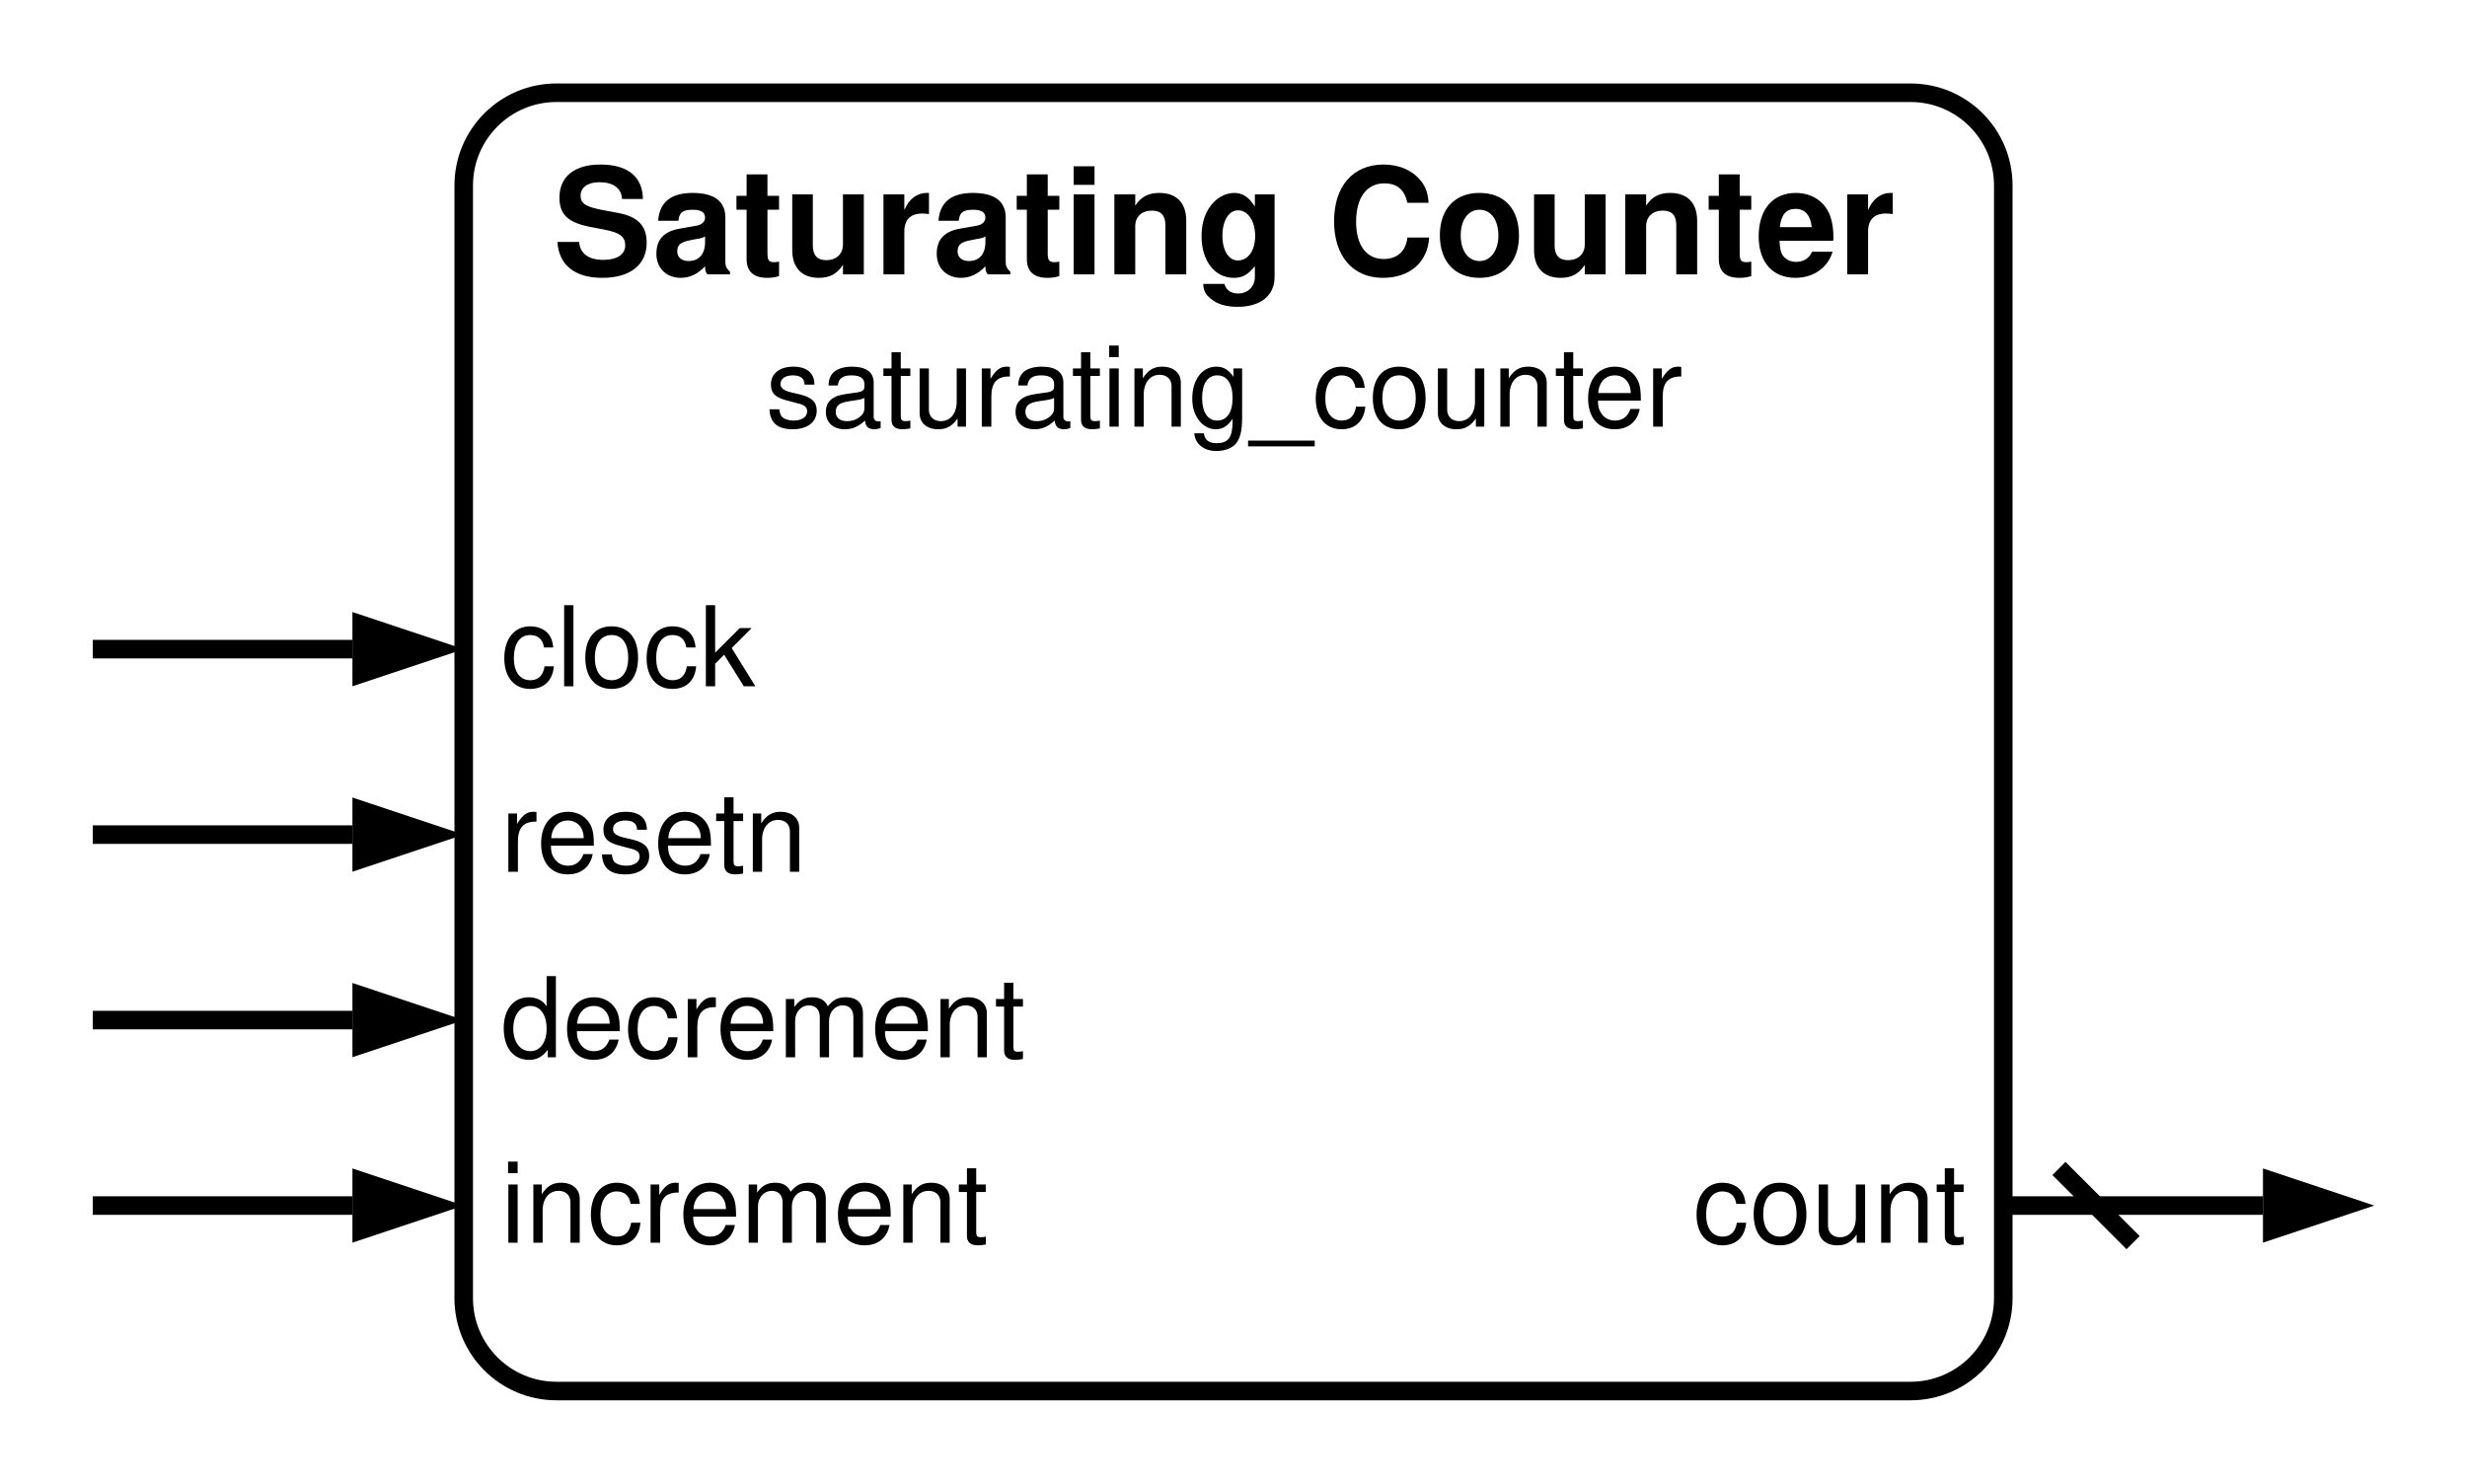
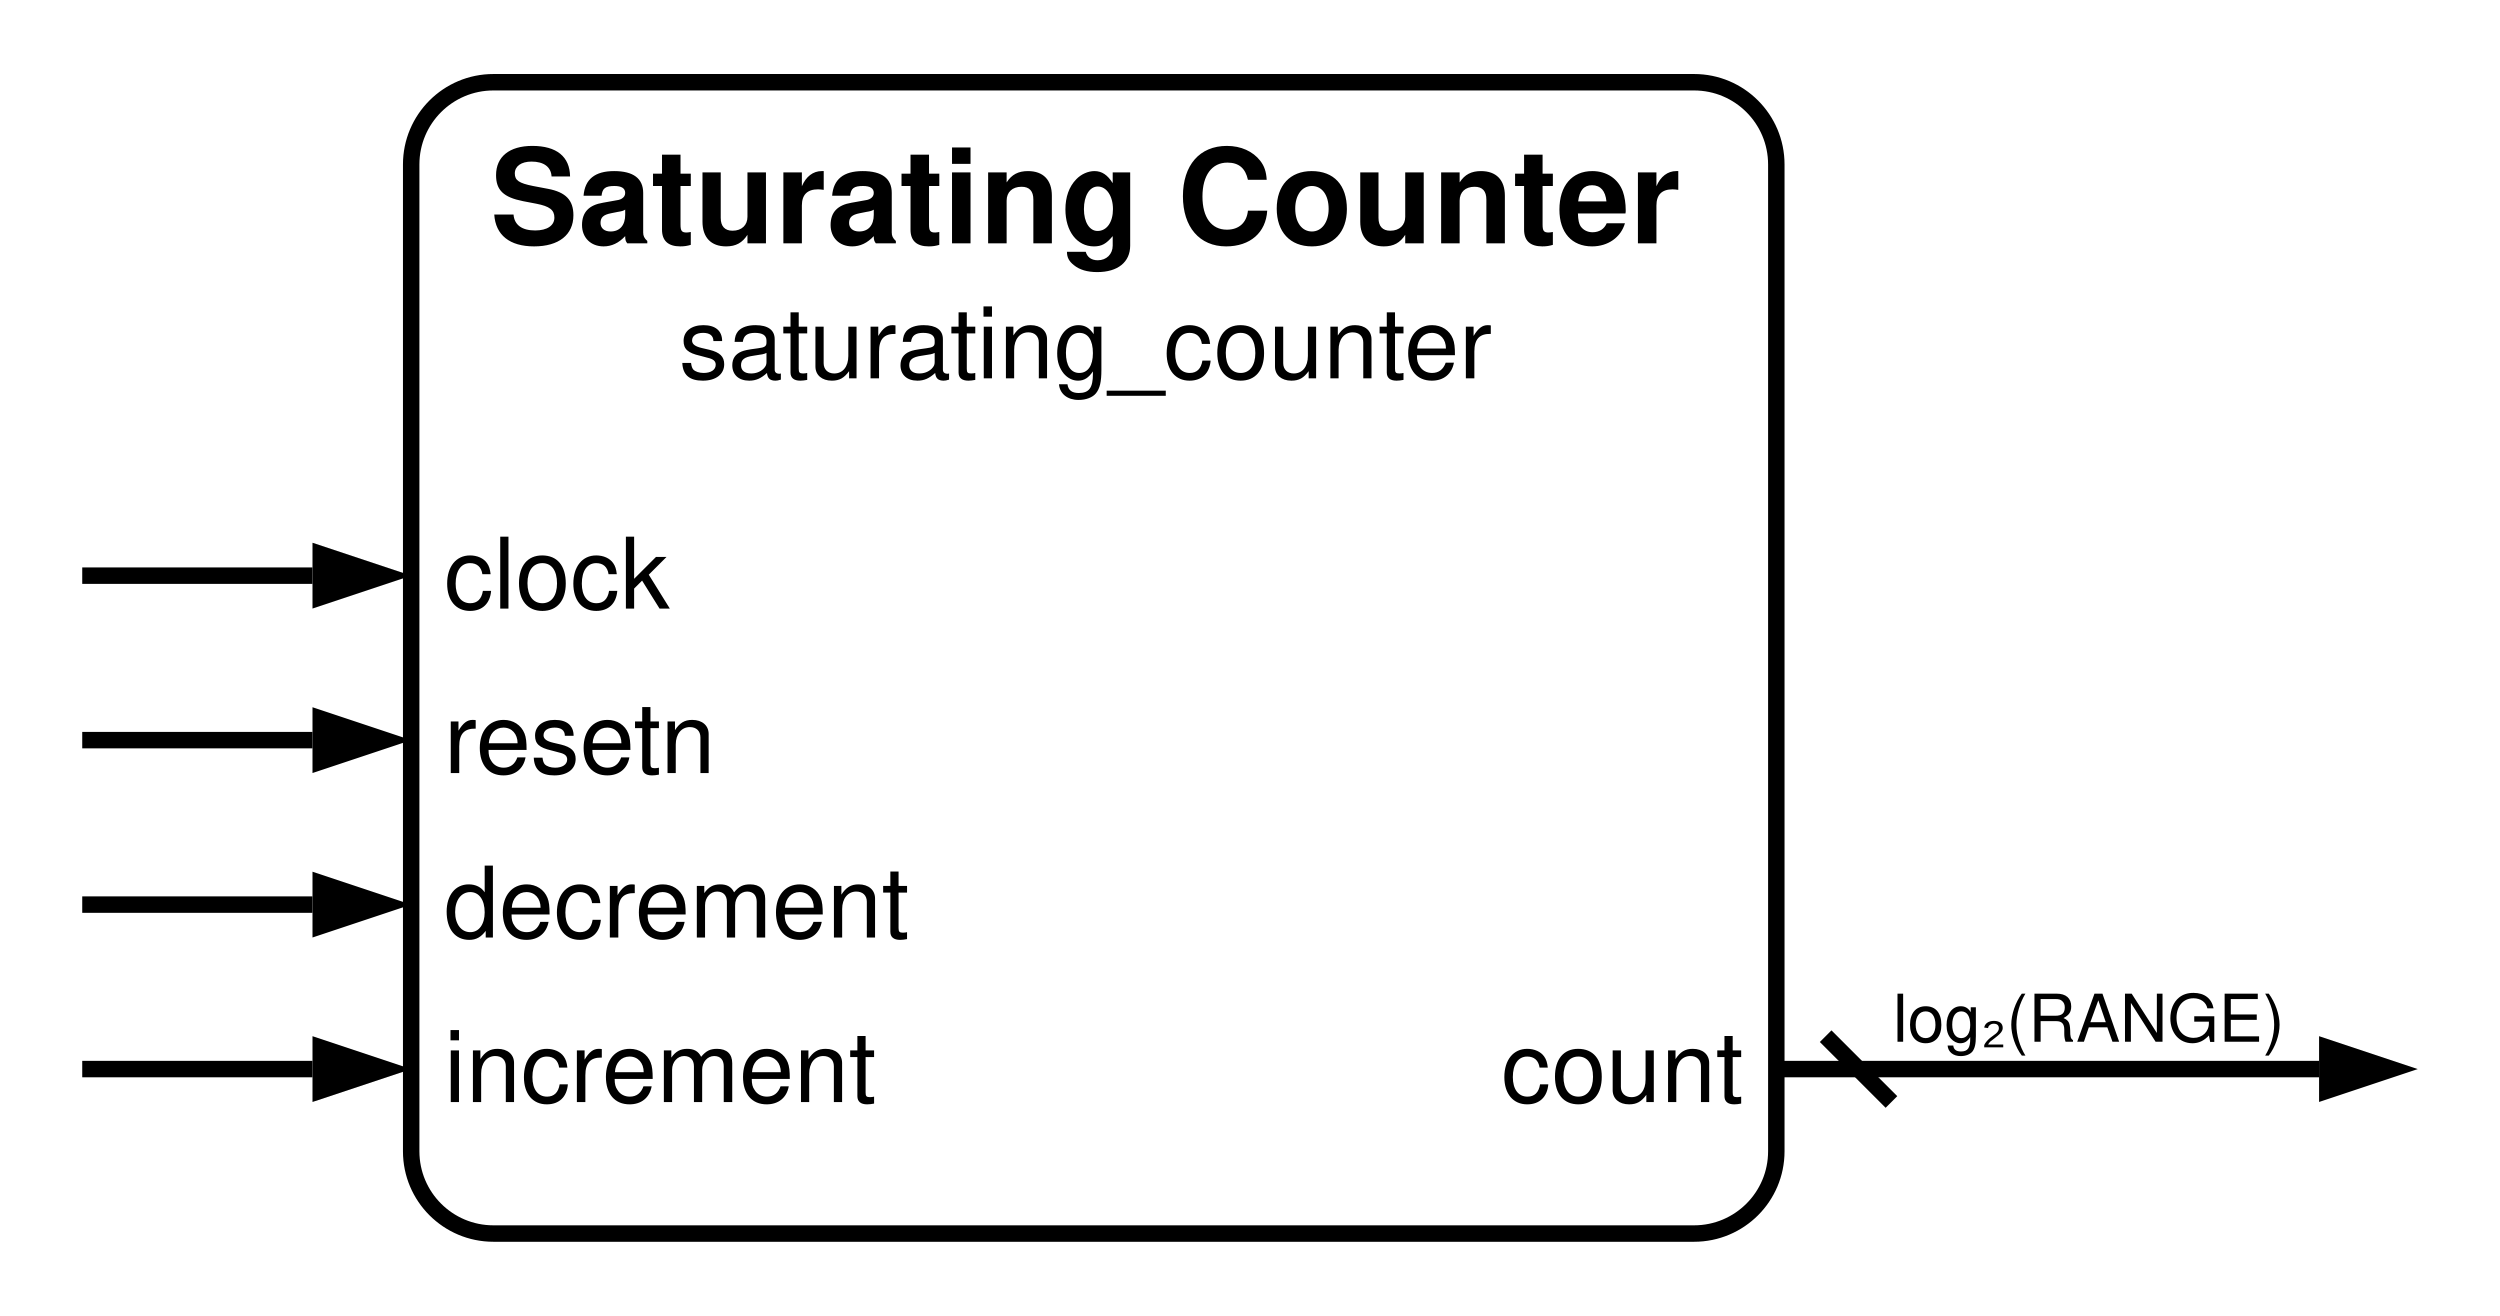
- <svg xmlns="http://www.w3.org/2000/svg" width="266" height="160" viewBox="0 0 133 80">
+ <svg xmlns="http://www.w3.org/2000/svg" width="304" height="160" viewBox="0 0 152 80">
  <rect x="25" y="5" width="83" height="70" fill="none" stroke="black" stroke-width="1" rx="5" />
  <text x="66" y="12" text-anchor="middle" dominant-baseline="middle" font-family="Helvetica" font-size="8" font-weight="bold" fill="black">Saturating Counter</text>
  <text x="66" y="21" text-anchor="middle" dominant-baseline="middle" font-family="Helvetica" font-size="6" font-weight="regular" fill="black">saturating_counter</text>
  <text x="27" y="35" text-anchor="start" dominant-baseline="middle" font-family="Helvetica" font-size="6" font-weight="regular" fill="black">clock</text>
  <line x1="19" y1="35" x2="5" y2="35" stroke="black" stroke-width="1" />
  <path d="M 25 35 l -6 +2.0 v -4 z" fill="black" />
  <text x="27" y="45" text-anchor="start" dominant-baseline="middle" font-family="Helvetica" font-size="6" font-weight="regular" fill="black">resetn</text>
  <line x1="19" y1="45" x2="5" y2="45" stroke="black" stroke-width="1" />
  <path d="M 25 45 l -6 +2.0 v -4 z" fill="black" />
  <text x="27" y="55" text-anchor="start" dominant-baseline="middle" font-family="Helvetica" font-size="6" font-weight="regular" fill="black">decrement</text>
  <line x1="19" y1="55" x2="5" y2="55" stroke="black" stroke-width="1" />
  <path d="M 25 55 l -6 +2.0 v -4 z" fill="black" />
  <text x="27" y="65" text-anchor="start" dominant-baseline="middle" font-family="Helvetica" font-size="6" font-weight="regular" fill="black">increment</text>
  <line x1="19" y1="65" x2="5" y2="65" stroke="black" stroke-width="1" />
  <path d="M 25 65 l -6 +2.0 v -4 z" fill="black" />
  <text x="106" y="65" text-anchor="end" dominant-baseline="middle" font-family="Helvetica" font-size="6" font-weight="regular" fill="black">count</text>
-   <line x1="108" y1="65" x2="122" y2="65" stroke="black" stroke-width="1" />
-   <path d="M 128 65 l -6 +2.0 v -4 z" fill="black" />
+   <line x1="108" y1="65" x2="141" y2="65" stroke="black" stroke-width="1" />
+   <path d="M 147 65 l -6 +2.0 v -4 z" fill="black" />
  <line x1="111" y1="63" x2="115" y2="67" stroke="black" stroke-width="1" />
+   <text x="127" y="62" text-anchor="middle" dominant-baseline="middle" font-family="Helvetica" font-size="4" font-weight="regular" fill="black">log₂(RANGE)</text>
  <style>
      @media (prefers-color-scheme: dark) {
        :root {
          filter: invert(100%) hue-rotate(180deg);
        }
      }
    </style>
</svg>
